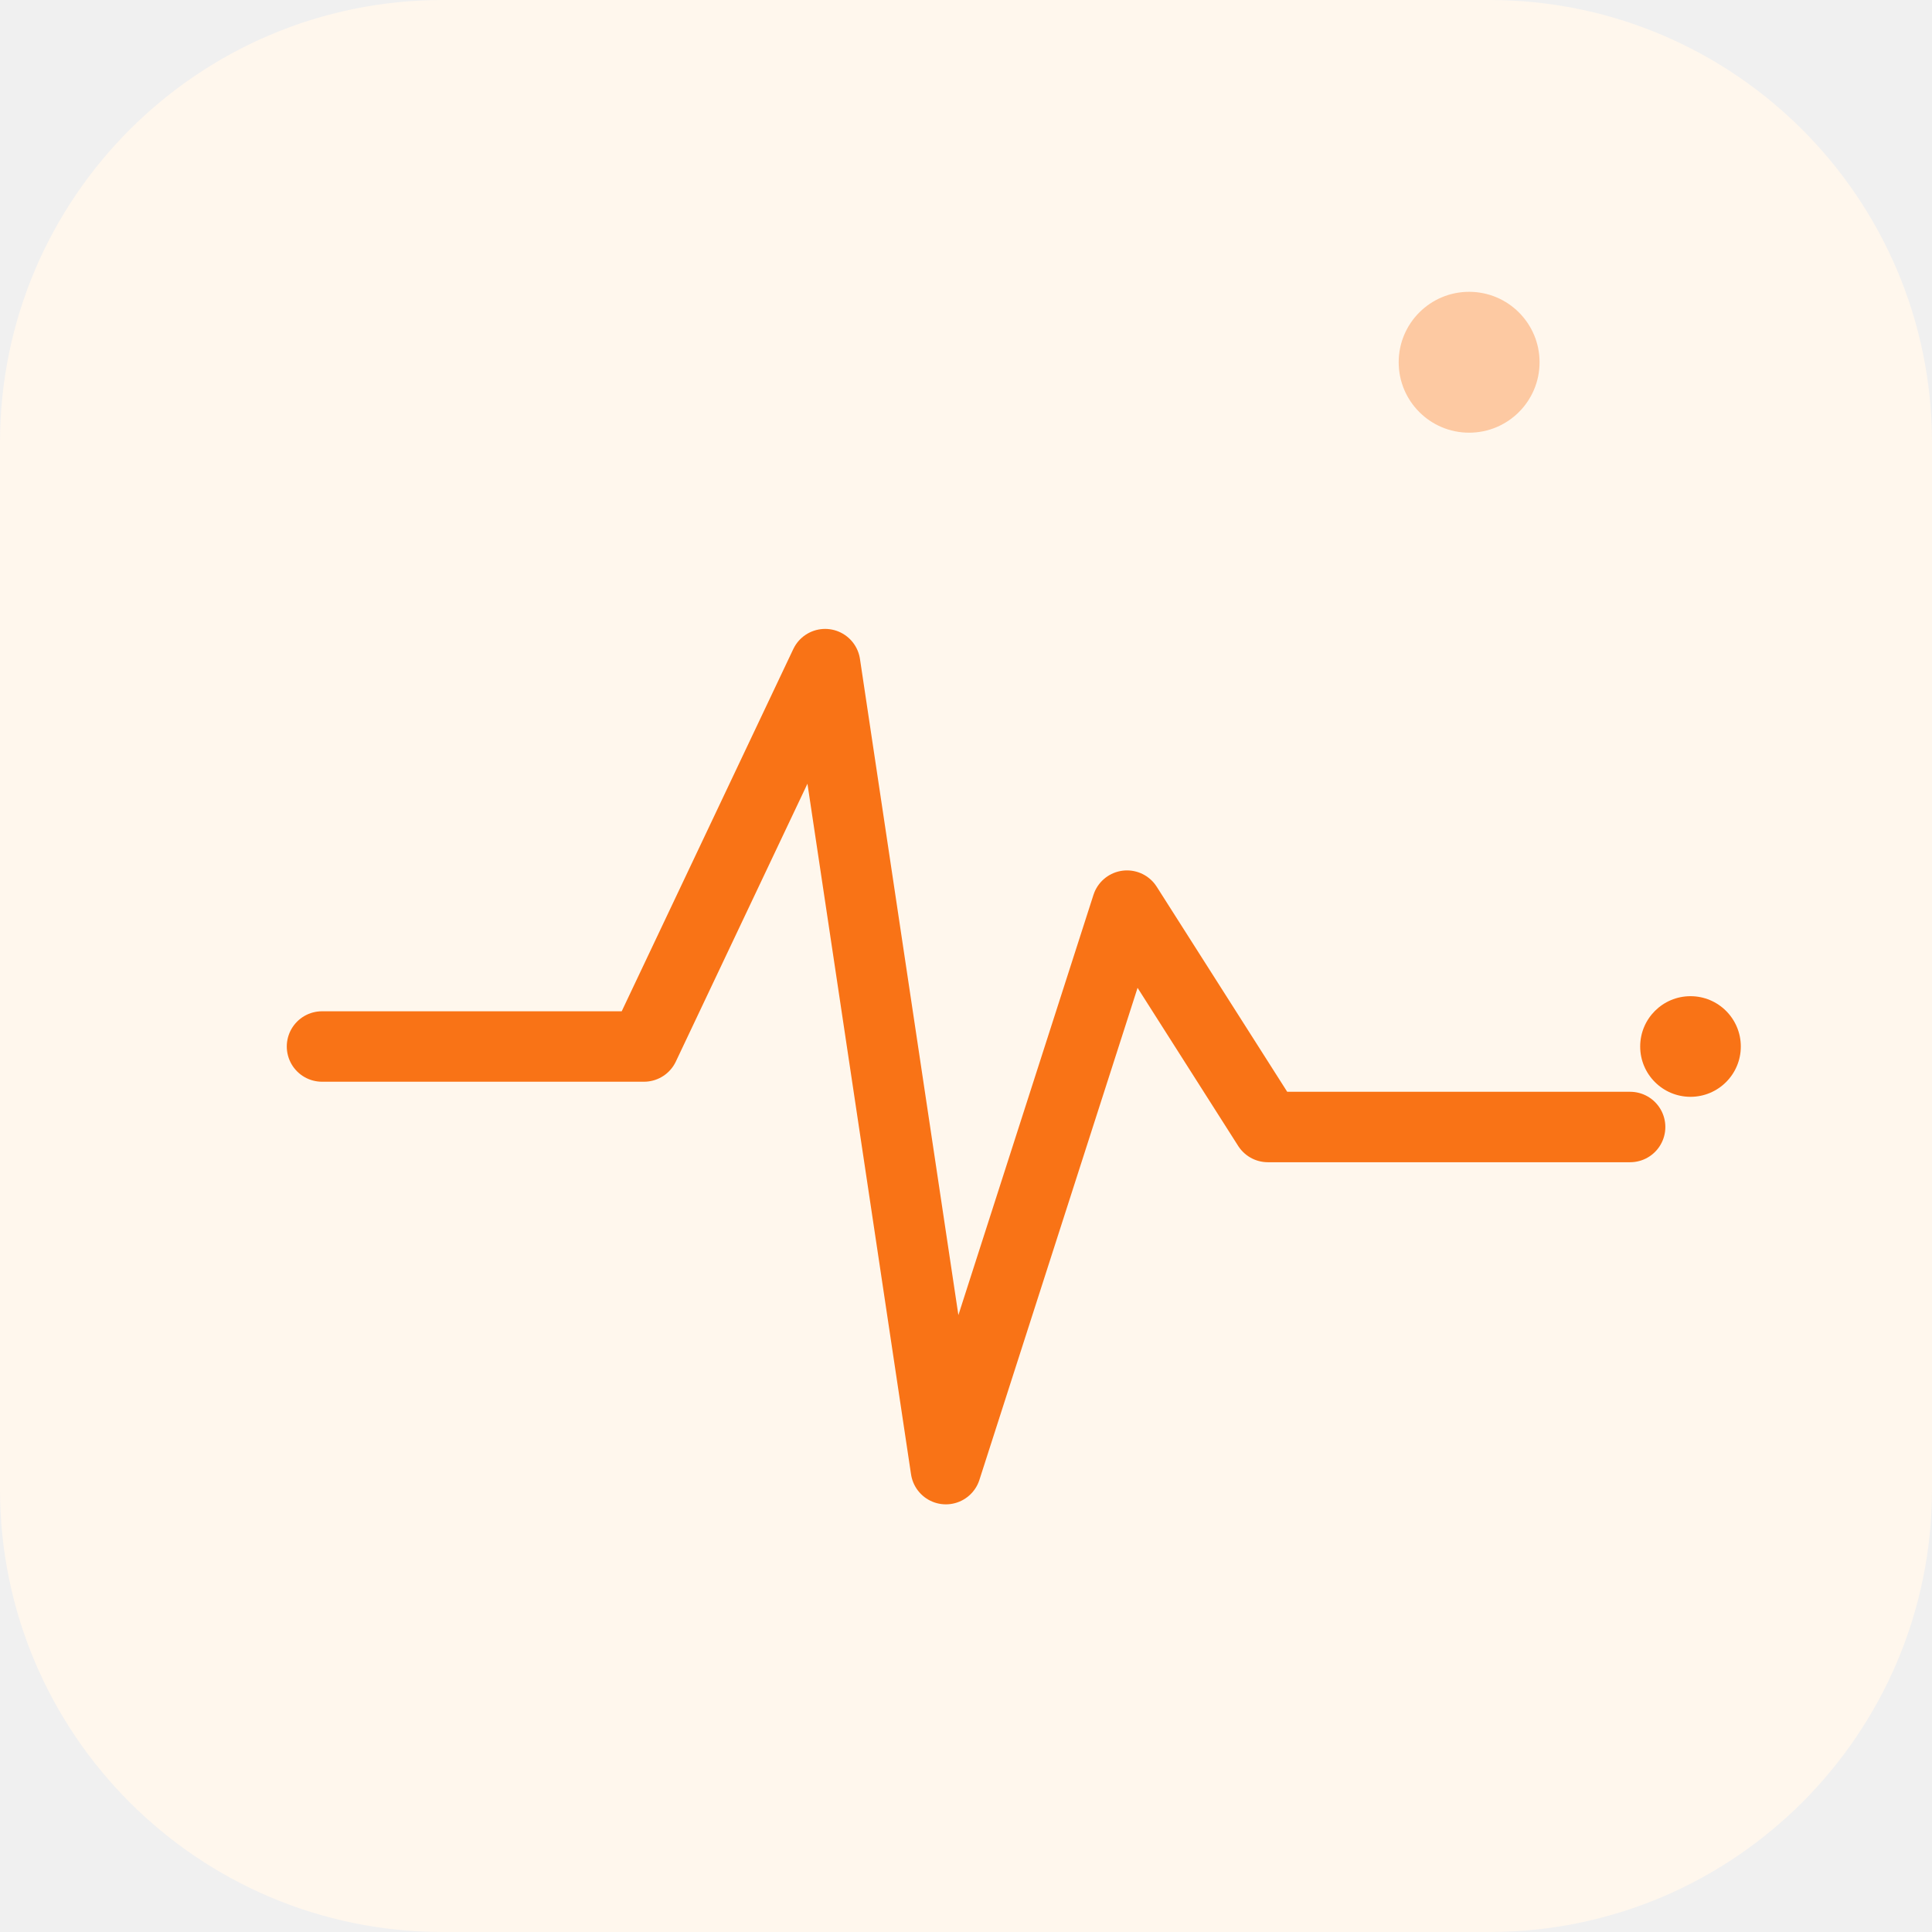
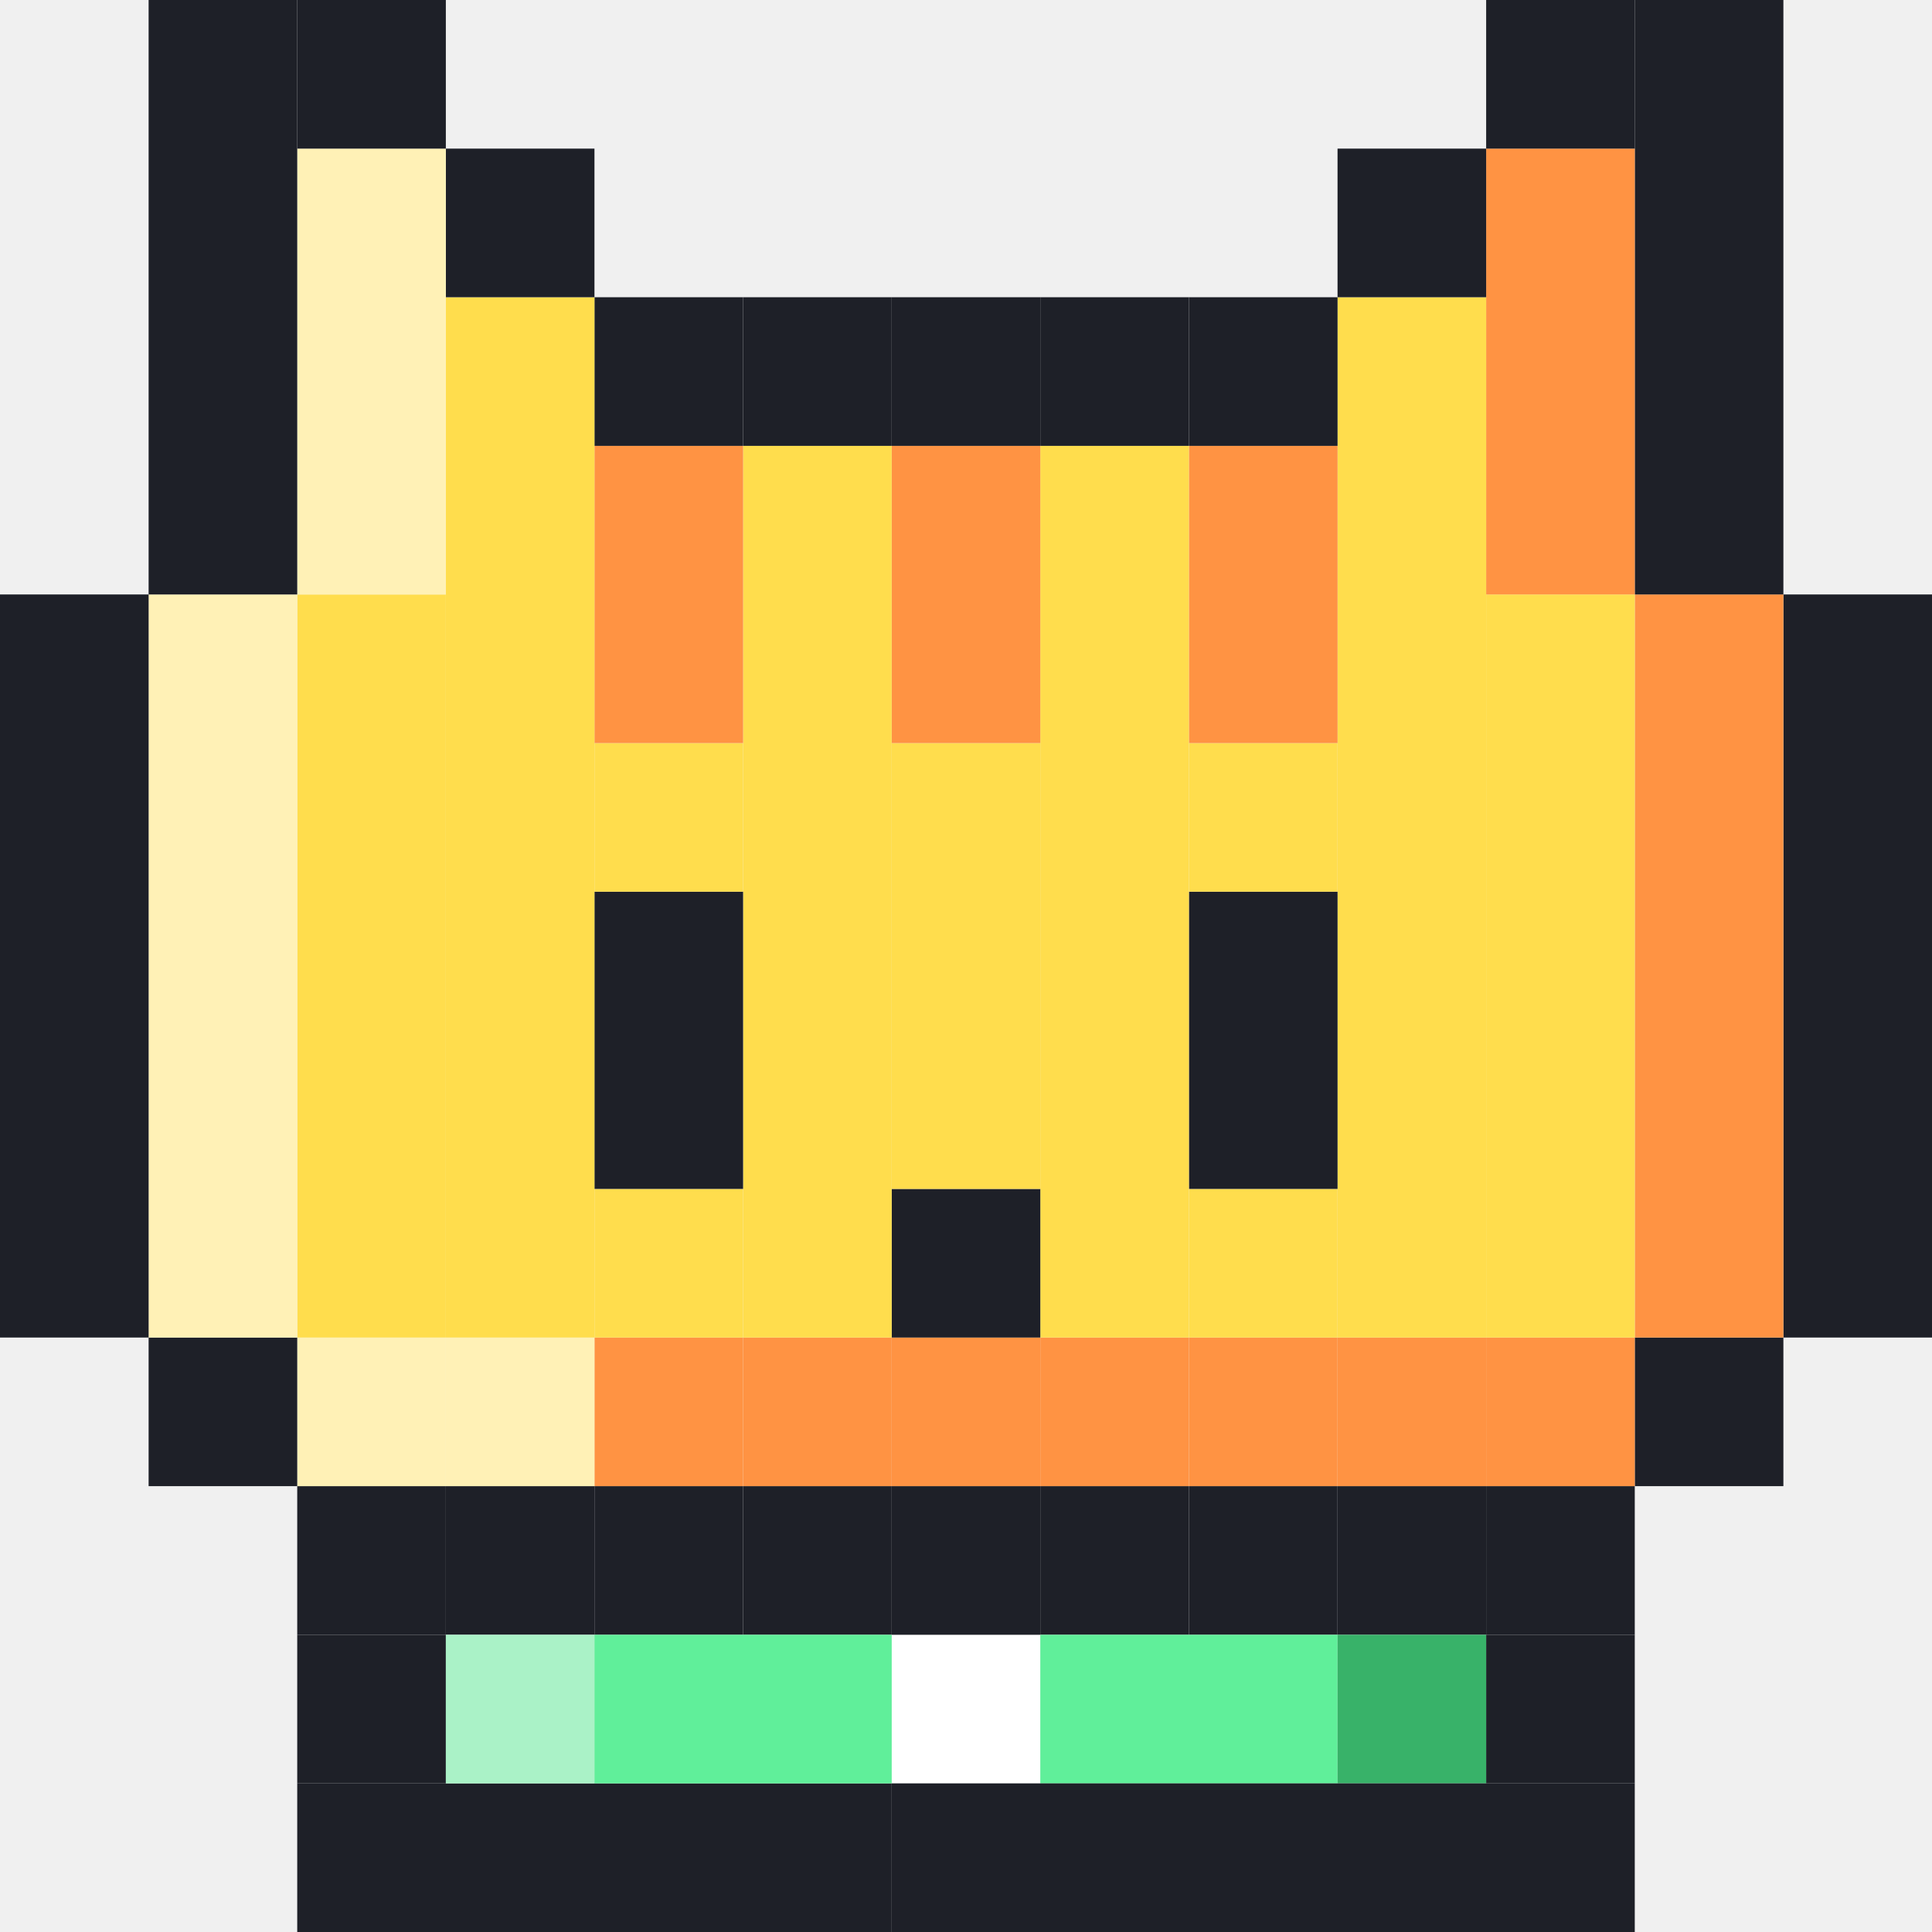
- <svg xmlns="http://www.w3.org/2000/svg" viewBox="0 0 192 192">
-   <rect width="192" height="192" rx="44" fill="#fff7ed" />
-   <g transform="translate(0,8)" fill="none" stroke="#f97316" stroke-width="7" stroke-linecap="round" stroke-linejoin="round">
-     <path d="M32 96h32l18-38 12 80 18-56 14 22h36" />
-     <circle cx="168" cy="96" r="5" stroke="none" fill="#f97316" />
-   </g>
-   <circle cx="146" cy="36" r="7" fill="#f97316" opacity="0.35" />
+ <svg xmlns="http://www.w3.org/2000/svg" viewBox="0 0 1024 1024" version="1.1">
+   <path d="M472.615 866.462h78.769v78.769h-78.769z" fill="#FFFFFF" />
+   <path d="M157.538 866.462h78.769v78.769H157.538zM787.692 866.462h78.769v78.769h-78.769zM945.231 630.154h78.769v78.769h-78.769zM945.231 551.385h78.769v78.769h-78.769zM945.231 472.615h78.769v78.769h-78.769zM945.231 393.846h78.769v78.769h-78.769zM945.231 315.077h78.769v78.769h-78.769zM866.462 708.923h78.769v78.769h-78.769z" fill="#1E2028" />
+   <path d="M866.462 630.154h78.769v78.769h-78.769zM866.462 551.385h78.769v78.769h-78.769zM866.462 472.615h78.769v78.769h-78.769zM866.462 393.846h78.769v78.769h-78.769zM866.462 315.077h78.769v78.769h-78.769z" fill="#FF9343" />
+   <path d="M866.462 236.308h78.769v78.769h-78.769zM866.462 157.538h78.769v78.769h-78.769zM866.462 78.769h78.769v78.769h-78.769zM866.462 0h78.769v78.769h-78.769zM787.692 787.692h78.769v78.769h-78.769z" fill="#1E2028" />
+   <path d="M787.692 708.923h78.769v78.769h-78.769z" fill="#FF9343" />
+   <path d="M787.692 630.154h78.769v78.769h-78.769zM787.692 551.385h78.769v78.769h-78.769zM787.692 472.615h78.769v78.769h-78.769zM787.692 393.846h78.769v78.769h-78.769zM787.692 315.077h78.769v78.769h-78.769z" fill="#FFDD4D" />
+   <path d="M787.692 236.308h78.769v78.769h-78.769zM787.692 157.538h78.769v78.769h-78.769zM787.692 78.769h78.769v78.769h-78.769z" fill="#FF9343" />
+   <path d="M787.692 0h78.769v78.769h-78.769zM708.923 787.692h78.769v78.769h-78.769z" fill="#1E2028" />
+   <path d="M708.923 708.923h78.769v78.769h-78.769z" fill="#FF9343" />
+   <path d="M708.923 630.154h78.769v78.769h-78.769zM708.923 551.385h78.769v78.769h-78.769zM708.923 472.615h78.769v78.769h-78.769zM708.923 393.846h78.769v78.769h-78.769zM708.923 315.077h78.769v78.769h-78.769zM708.923 236.308h78.769v78.769h-78.769zM708.923 157.538h78.769v78.769h-78.769z" fill="#FFDD4D" />
+   <path d="M708.923 78.769h78.769v78.769h-78.769zM630.154 787.692h78.769v78.769h-78.769z" fill="#1E2028" />
+   <path d="M630.154 708.923h78.769v78.769h-78.769z" fill="#FF9343" />
+   <path d="M630.154 630.154h78.769v78.769h-78.769z" fill="#FFDD4D" />
+   <path d="M630.154 551.385h78.769v78.769h-78.769zM630.154 472.615h78.769v78.769h-78.769z" fill="#1E2028" />
+   <path d="M630.154 393.846h78.769v78.769h-78.769z" fill="#FFDD4D" />
+   <path d="M630.154 315.077h78.769v78.769h-78.769zM630.154 236.308h78.769v78.769h-78.769z" fill="#FF9343" />
+   <path d="M630.154 157.538h78.769v78.769h-78.769zM551.385 787.692h78.769v78.769h-78.769z" fill="#1E2028" />
+   <path d="M551.385 708.923h78.769v78.769h-78.769z" fill="#FF9343" />
+   <path d="M551.385 630.154h78.769v78.769h-78.769zM551.385 551.385h78.769v78.769h-78.769zM551.385 472.615h78.769v78.769h-78.769zM551.385 393.846h78.769v78.769h-78.769zM551.385 315.077h78.769v78.769h-78.769zM551.385 236.308h78.769v78.769h-78.769z" fill="#FFDD4D" />
+   <path d="M551.385 157.538h78.769v78.769h-78.769zM472.615 787.692h78.769v78.769h-78.769z" fill="#1E2028" />
+   <path d="M472.615 708.923h78.769v78.769h-78.769z" fill="#FF9343" />
+   <path d="M472.615 630.154h78.769v78.769h-78.769z" fill="#1E2028" />
+   <path d="M472.615 551.385h78.769v78.769h-78.769zM472.615 472.615h78.769v78.769h-78.769zM472.615 393.846h78.769v78.769h-78.769z" fill="#FFDD4D" />
+   <path d="M472.615 315.077h78.769v78.769h-78.769zM472.615 236.308h78.769v78.769h-78.769z" fill="#FF9343" />
+   <path d="M472.615 157.538h78.769v78.769h-78.769zM393.846 787.692h78.769v78.769h-78.769z" fill="#1E2028" />
+   <path d="M393.846 708.923h78.769v78.769h-78.769z" fill="#FF9343" />
+   <path d="M393.846 630.154h78.769v78.769h-78.769zM393.846 551.385h78.769v78.769h-78.769zM393.846 472.615h78.769v78.769h-78.769zM393.846 393.846h78.769v78.769h-78.769zM393.846 315.077h78.769v78.769h-78.769zM393.846 236.308h78.769v78.769h-78.769z" fill="#FFDD4D" />
+   <path d="M393.846 157.538h78.769v78.769h-78.769zM315.077 787.692h78.769v78.769h-78.769z" fill="#1E2028" />
+   <path d="M315.077 708.923h78.769v78.769h-78.769z" fill="#FF9343" />
+   <path d="M315.077 630.154h78.769v78.769h-78.769z" fill="#FFDD4D" />
+   <path d="M315.077 551.385h78.769v78.769h-78.769zM315.077 472.615h78.769v78.769h-78.769z" fill="#1E2028" />
+   <path d="M315.077 393.846h78.769v78.769h-78.769z" fill="#FFDD4D" />
+   <path d="M315.077 315.077h78.769v78.769h-78.769zM315.077 236.308h78.769v78.769h-78.769z" fill="#FF9343" />
+   <path d="M315.077 157.538h78.769v78.769h-78.769zM236.308 787.692h78.769v78.769h-78.769z" fill="#1E2028" />
+   <path d="M236.308 708.923h78.769v78.769h-78.769z" fill="#FFF1B6" />
+   <path d="M236.308 630.154h78.769v78.769h-78.769zM236.308 551.385h78.769v78.769h-78.769zM236.308 472.615h78.769v78.769h-78.769zM236.308 393.846h78.769v78.769h-78.769zM236.308 315.077h78.769v78.769h-78.769zM236.308 236.308h78.769v78.769h-78.769zM236.308 157.538h78.769v78.769h-78.769z" fill="#FFDD4D" />
+   <path d="M236.308 78.769h78.769v78.769h-78.769zM157.538 787.692h78.769v78.769H157.538z" fill="#1E2028" />
+   <path d="M157.538 708.923h78.769v78.769H157.538z" fill="#FFF1B6" />
+   <path d="M157.538 630.154h78.769v78.769H157.538zM157.538 551.385h78.769v78.769H157.538zM157.538 472.615h78.769v78.769H157.538zM157.538 393.846h78.769v78.769H157.538zM157.538 315.077h78.769v78.769H157.538z" fill="#FFDD4D" />
+   <path d="M157.538 236.308h78.769v78.769H157.538zM157.538 157.538h78.769v78.769H157.538zM157.538 78.769h78.769v78.769H157.538z" fill="#FFF1B6" />
+   <path d="M157.538 0h78.769v78.769H157.538zM78.769 708.923h78.769v78.769H78.769z" fill="#1E2028" />
+   <path d="M78.769 630.154h78.769v78.769H78.769zM78.769 551.385h78.769v78.769H78.769zM78.769 472.615h78.769v78.769H78.769zM78.769 393.846h78.769v78.769H78.769zM78.769 315.077h78.769v78.769H78.769z" fill="#FFF1B6" />
+   <path d="M78.769 236.308h78.769v78.769H78.769zM78.769 157.538h78.769v78.769H78.769zM78.769 78.769h78.769v78.769H78.769zM78.769 0h78.769v78.769H78.769zM0 630.154h78.769v78.769H0zM0 551.385h78.769v78.769H0zM0 472.615h78.769v78.769H0zM0 393.846h78.769v78.769H0zM0 315.077h78.769v78.769H0zM157.538 945.231h78.769v78.769H157.538zM236.308 945.231h78.769v78.769h-78.769zM315.077 945.231h78.769v78.769h-78.769zM393.846 945.231h78.769v78.769h-78.769z" fill="#1E2028" />
+   <path d="M236.308 866.462h78.769v78.769h-78.769z" fill="#AAF2C7" />
+   <path d="M315.077 866.462h78.769v78.769h-78.769zM393.846 866.462h78.769v78.769h-78.769zM551.385 866.462h78.769v78.769h-78.769zM630.154 866.462h78.769v78.769h-78.769z" fill="#60EF9A" />
+   <path d="M708.923 866.462h78.769v78.769h-78.769z" fill="#38B269" />
+   <path d="M472.615 945.231h78.769v78.769h-78.769zM551.385 945.231h78.769v78.769h-78.769zM630.154 945.231h78.769v78.769h-78.769zM708.923 945.231h78.769v78.769h-78.769zM787.692 945.231h78.769v78.769h-78.769z" fill="#1E2028" />
</svg>
